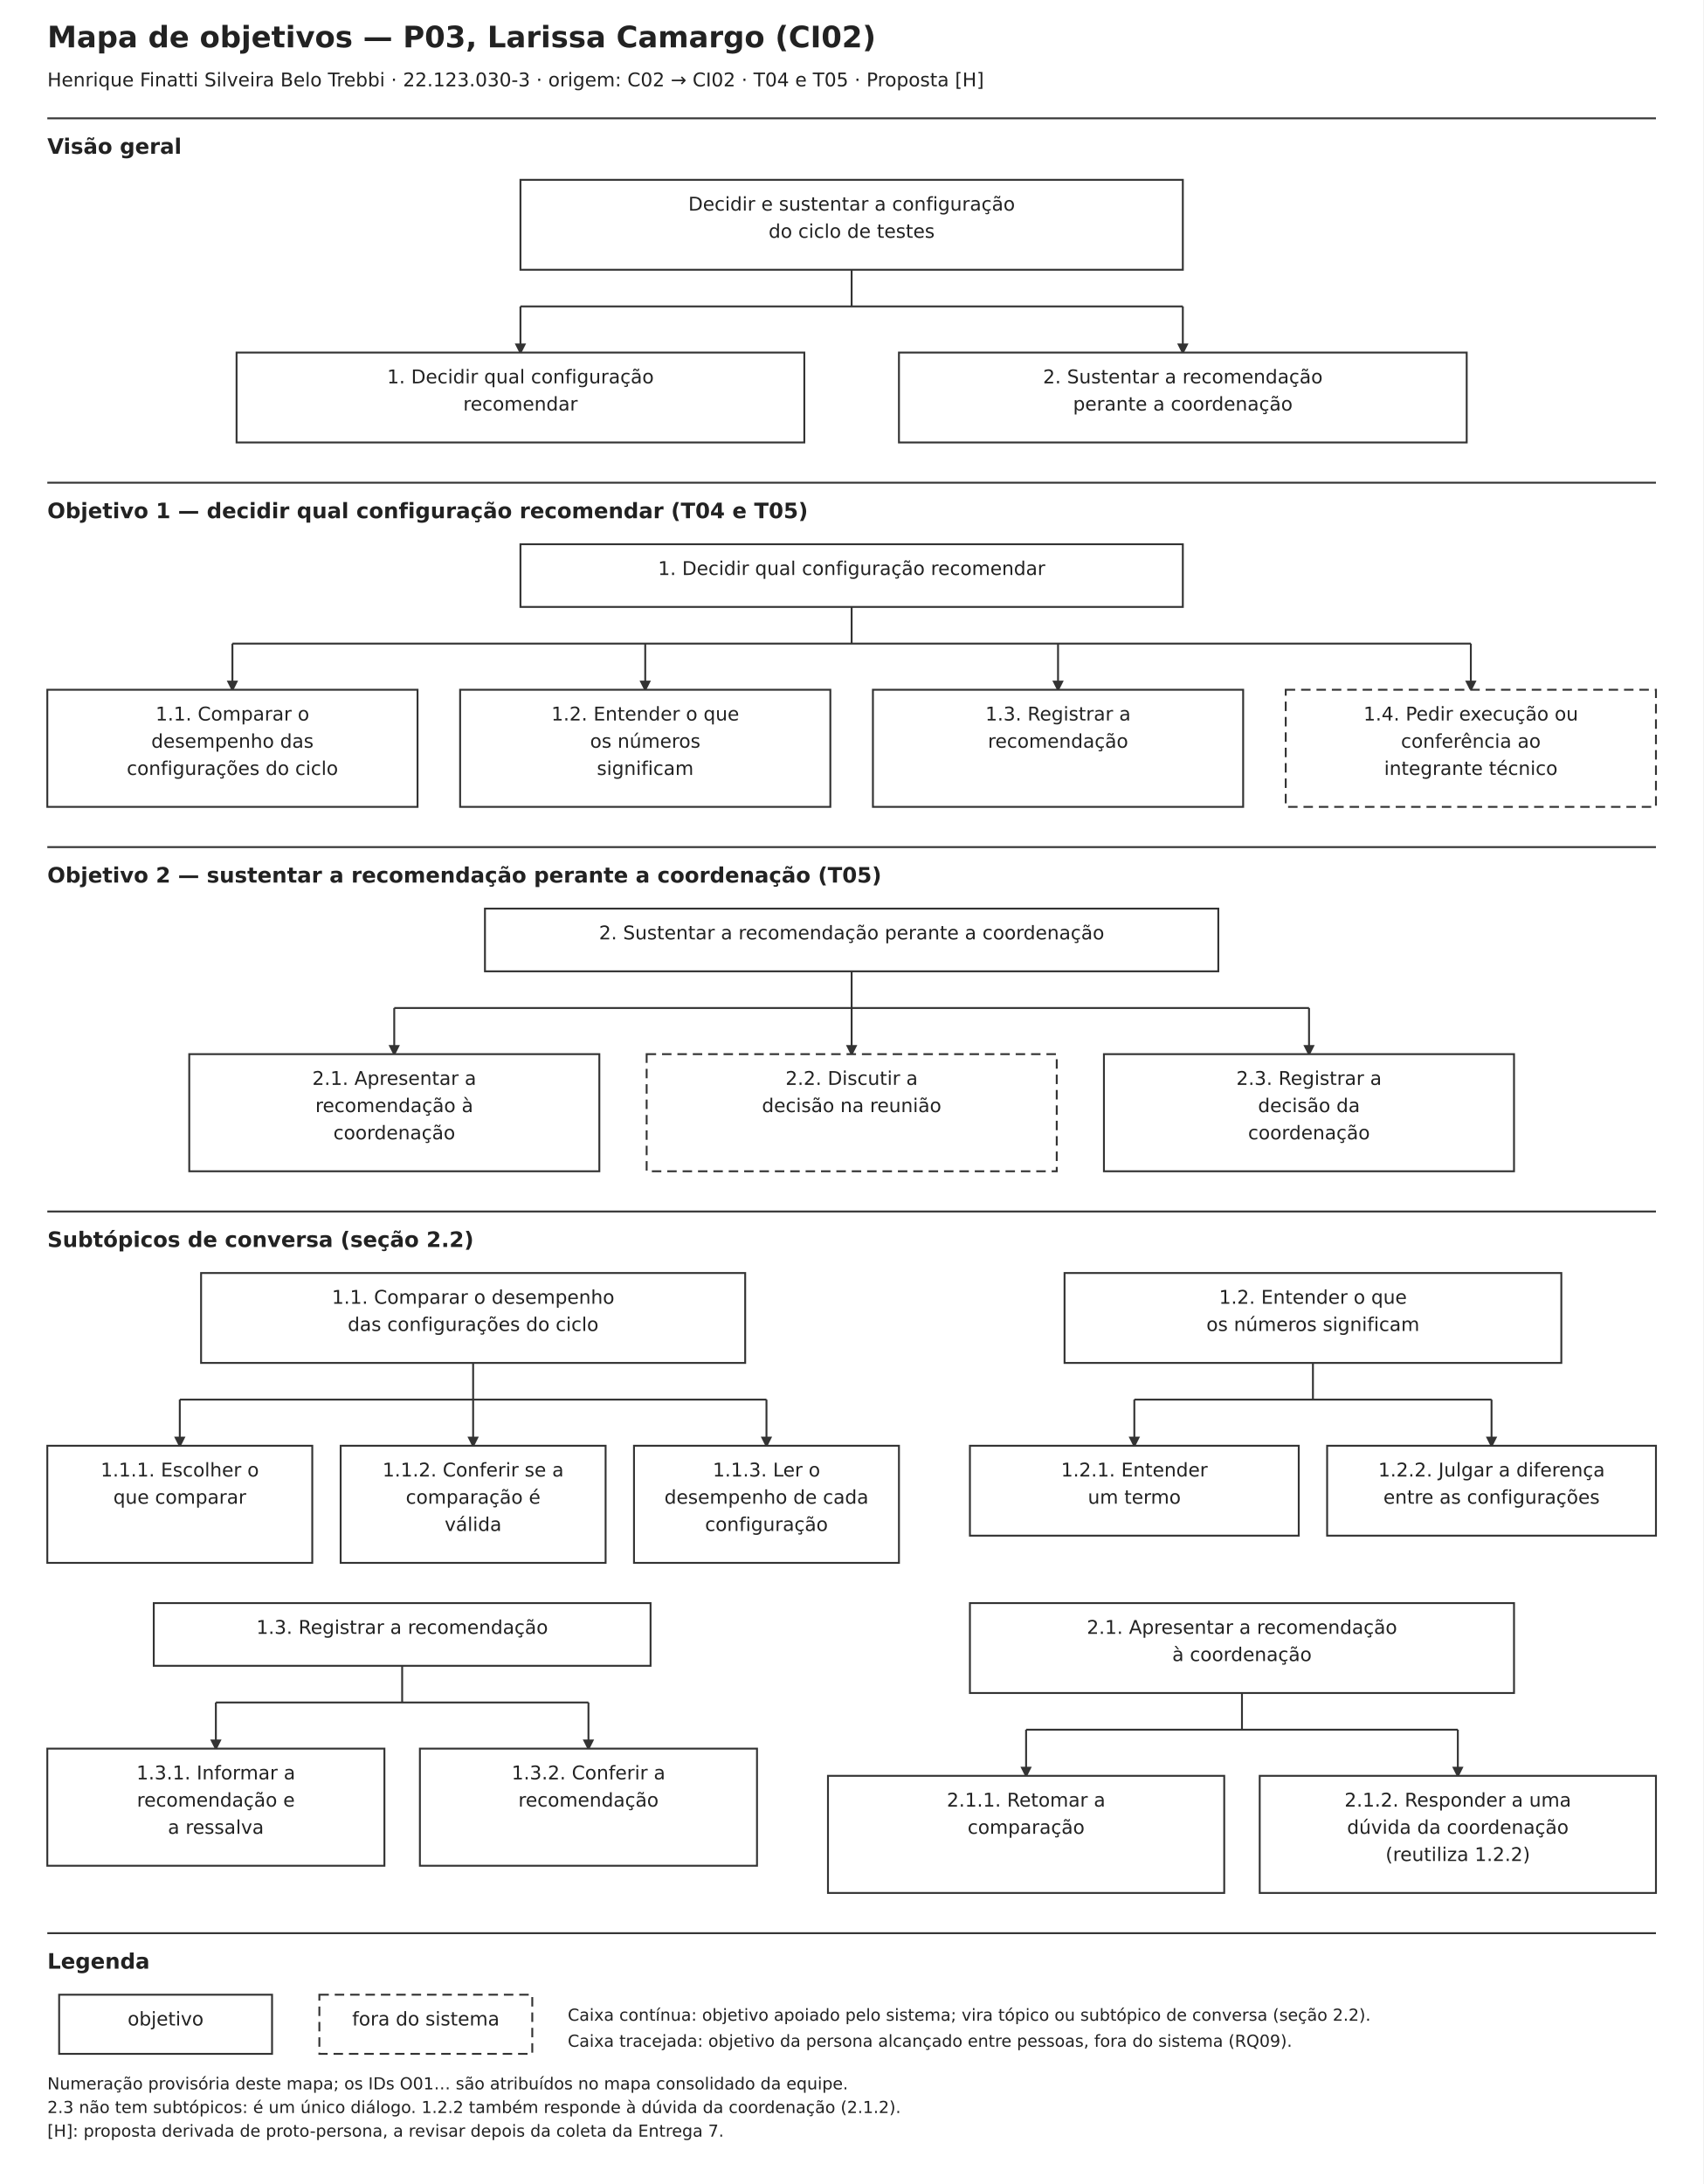
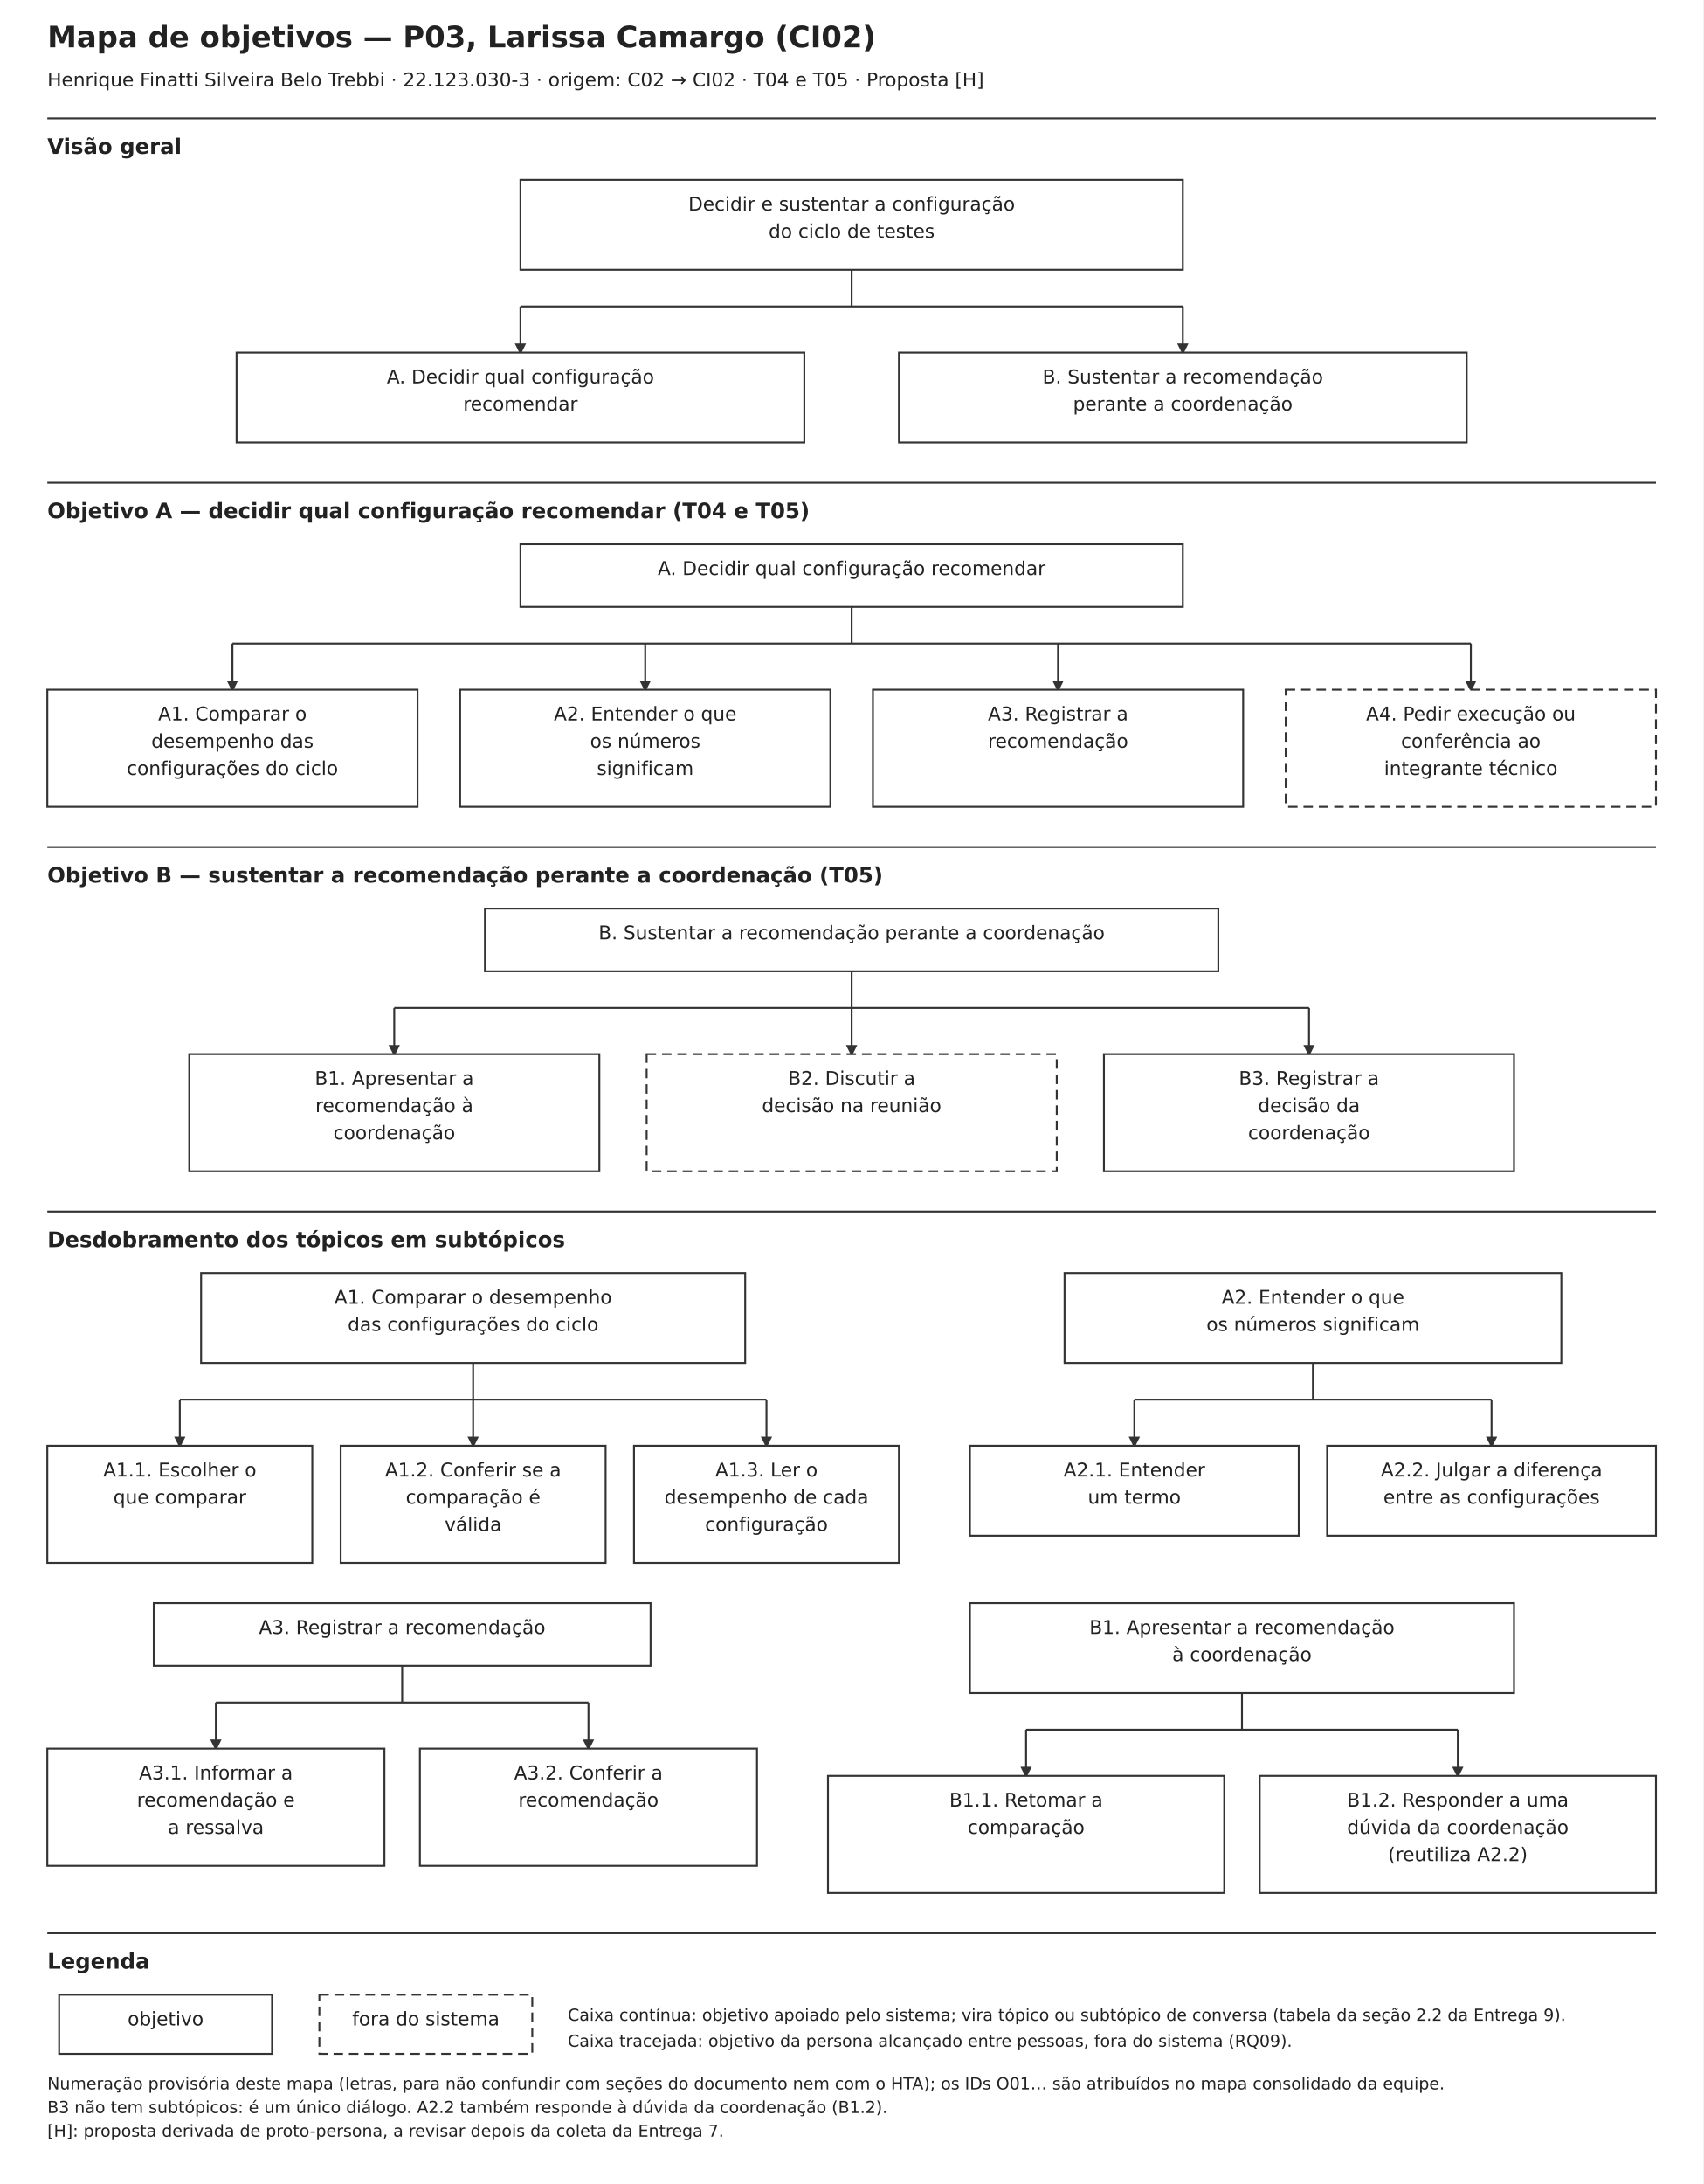
<svg xmlns="http://www.w3.org/2000/svg" width="1440" height="1846" viewBox="0 0 1440 1846" role="img" aria-labelledby="title desc">
  <defs>
    <marker id="arrow" viewBox="0 0 10 10" refX="8" refY="5" markerWidth="6" markerHeight="6" orient="auto">
      <path d="M0 0 L10 5 L0 10 Z" fill="#333" />
    </marker>
  </defs>
  <rect width="1440" height="1846" fill="white" />
  <g font-family="DejaVu Sans, Arial, sans-serif" fill="#222">
    <text x="40" y="40" text-anchor="start" font-size="25" font-weight="700">Mapa de objetivos — P03, Larissa Camargo (CI02)</text>
    <text x="40" y="73" text-anchor="start" font-size="16" font-weight="400">Henrique Finatti Silveira Belo Trebbi · 22.123.030-3 · origem: C02 → CI02 · T04 e T05 · Proposta [H]</text>
    <path d="M40 100 H1400" fill="none" stroke="#333" stroke-width="1.6" />
    <text x="40" y="130" text-anchor="start" font-size="18" font-weight="700">Visão geral</text>
    <g data-box="b1">
      <rect x="440.0" y="152" width="560.0" height="76" fill="white" stroke="#333" stroke-width="1.6" class="frame" />
      <text x="720.0" y="178" text-anchor="middle" font-size="16" font-weight="400">Decidir e sustentar a configuração</text>
      <text x="720.0" y="201" text-anchor="middle" font-size="16" font-weight="400">do ciclo de testes</text>
    </g>
    <path d="M720.0 228 V259" fill="none" stroke="#333" stroke-width="1.6" />
    <path d="M440.0 259 H1000.0" fill="none" stroke="#333" stroke-width="1.6" />
    <path d="M440.0 259 V298" fill="none" stroke="#333" stroke-width="1.6" marker-end="url(#arrow)" />
    <g data-box="b2">
      <rect x="200.0" y="298" width="480.0" height="76" fill="white" stroke="#333" stroke-width="1.6" class="frame" />
-       <text x="440.0" y="324" text-anchor="middle" font-size="16" font-weight="400">1. Decidir qual configuração</text>
+       <text x="440.0" y="324" text-anchor="middle" font-size="16" font-weight="400">A. Decidir qual configuração</text>
      <text x="440.0" y="347" text-anchor="middle" font-size="16" font-weight="400">recomendar</text>
    </g>
    <path d="M1000.0 259 V298" fill="none" stroke="#333" stroke-width="1.6" marker-end="url(#arrow)" />
    <g data-box="b3">
      <rect x="760.0" y="298" width="480.0" height="76" fill="white" stroke="#333" stroke-width="1.6" class="frame" />
-       <text x="1000.0" y="324" text-anchor="middle" font-size="16" font-weight="400">2. Sustentar a recomendação</text>
+       <text x="1000.0" y="324" text-anchor="middle" font-size="16" font-weight="400">B. Sustentar a recomendação</text>
      <text x="1000.0" y="347" text-anchor="middle" font-size="16" font-weight="400">perante a coordenação</text>
    </g>
    <path d="M40 408 H1400" fill="none" stroke="#333" stroke-width="1.6" />
-     <text x="40" y="438" text-anchor="start" font-size="18" font-weight="700">Objetivo 1 — decidir qual configuração recomendar (T04 e T05)</text>
+     <text x="40" y="438" text-anchor="start" font-size="18" font-weight="700">Objetivo A — decidir qual configuração recomendar (T04 e T05)</text>
    <g data-box="b4">
      <rect x="440.0" y="460" width="560.0" height="53" fill="white" stroke="#333" stroke-width="1.6" class="frame" />
-       <text x="720.0" y="486" text-anchor="middle" font-size="16" font-weight="400">1. Decidir qual configuração recomendar</text>
+       <text x="720.0" y="486" text-anchor="middle" font-size="16" font-weight="400">A. Decidir qual configuração recomendar</text>
    </g>
    <path d="M720.0 513 V544" fill="none" stroke="#333" stroke-width="1.6" />
    <path d="M196.5 544 H1243.5" fill="none" stroke="#333" stroke-width="1.6" />
    <path d="M196.5 544 V583" fill="none" stroke="#333" stroke-width="1.6" marker-end="url(#arrow)" />
    <g data-box="b5">
      <rect x="40.0" y="583" width="313.0" height="99" fill="white" stroke="#333" stroke-width="1.6" class="frame" />
-       <text x="196.5" y="609" text-anchor="middle" font-size="16" font-weight="400">1.1. Comparar o</text>
+       <text x="196.5" y="609" text-anchor="middle" font-size="16" font-weight="400">A1. Comparar o</text>
      <text x="196.5" y="632" text-anchor="middle" font-size="16" font-weight="400">desempenho das</text>
      <text x="196.5" y="655" text-anchor="middle" font-size="16" font-weight="400">configurações do ciclo</text>
    </g>
    <path d="M545.5 544 V583" fill="none" stroke="#333" stroke-width="1.6" marker-end="url(#arrow)" />
    <g data-box="b6">
      <rect x="389.0" y="583" width="313.0" height="99" fill="white" stroke="#333" stroke-width="1.6" class="frame" />
-       <text x="545.5" y="609" text-anchor="middle" font-size="16" font-weight="400">1.2. Entender o que</text>
+       <text x="545.5" y="609" text-anchor="middle" font-size="16" font-weight="400">A2. Entender o que</text>
      <text x="545.5" y="632" text-anchor="middle" font-size="16" font-weight="400">os números</text>
      <text x="545.5" y="655" text-anchor="middle" font-size="16" font-weight="400">significam</text>
    </g>
    <path d="M894.5 544 V583" fill="none" stroke="#333" stroke-width="1.6" marker-end="url(#arrow)" />
    <g data-box="b7">
      <rect x="738.0" y="583" width="313.0" height="99" fill="white" stroke="#333" stroke-width="1.6" class="frame" />
-       <text x="894.5" y="609" text-anchor="middle" font-size="16" font-weight="400">1.3. Registrar a</text>
+       <text x="894.5" y="609" text-anchor="middle" font-size="16" font-weight="400">A3. Registrar a</text>
      <text x="894.5" y="632" text-anchor="middle" font-size="16" font-weight="400">recomendação</text>
    </g>
    <path d="M1243.5 544 V583" fill="none" stroke="#333" stroke-width="1.6" marker-end="url(#arrow)" />
    <g data-box="b8">
      <rect x="1087.0" y="583" width="313.0" height="99" fill="white" stroke="#333" stroke-width="1.6" stroke-dasharray="8 5" class="frame" />
-       <text x="1243.5" y="609" text-anchor="middle" font-size="16" font-weight="400">1.4. Pedir execução ou</text>
+       <text x="1243.5" y="609" text-anchor="middle" font-size="16" font-weight="400">A4. Pedir execução ou</text>
      <text x="1243.5" y="632" text-anchor="middle" font-size="16" font-weight="400">conferência ao</text>
      <text x="1243.5" y="655" text-anchor="middle" font-size="16" font-weight="400">integrante técnico</text>
    </g>
    <path d="M40 716 H1400" fill="none" stroke="#333" stroke-width="1.6" />
-     <text x="40" y="746" text-anchor="start" font-size="18" font-weight="700">Objetivo 2 — sustentar a recomendação perante a coordenação (T05)</text>
+     <text x="40" y="746" text-anchor="start" font-size="18" font-weight="700">Objetivo B — sustentar a recomendação perante a coordenação (T05)</text>
    <g data-box="b9">
      <rect x="410.0" y="768" width="620.0" height="53" fill="white" stroke="#333" stroke-width="1.6" class="frame" />
-       <text x="720.0" y="794" text-anchor="middle" font-size="16" font-weight="400">2. Sustentar a recomendação perante a coordenação</text>
+       <text x="720.0" y="794" text-anchor="middle" font-size="16" font-weight="400">B. Sustentar a recomendação perante a coordenação</text>
    </g>
    <path d="M720.0 821 V852" fill="none" stroke="#333" stroke-width="1.6" />
    <path d="M333.3 852 H1106.7" fill="none" stroke="#333" stroke-width="1.6" />
    <path d="M333.3 852 V891" fill="none" stroke="#333" stroke-width="1.6" marker-end="url(#arrow)" />
    <g data-box="b10">
      <rect x="160.0" y="891" width="346.7" height="99" fill="white" stroke="#333" stroke-width="1.6" class="frame" />
-       <text x="333.333" y="917" text-anchor="middle" font-size="16" font-weight="400">2.1. Apresentar a</text>
+       <text x="333.333" y="917" text-anchor="middle" font-size="16" font-weight="400">B1. Apresentar a</text>
      <text x="333.333" y="940" text-anchor="middle" font-size="16" font-weight="400">recomendação à</text>
      <text x="333.333" y="963" text-anchor="middle" font-size="16" font-weight="400">coordenação</text>
    </g>
    <path d="M720.0 852 V891" fill="none" stroke="#333" stroke-width="1.6" marker-end="url(#arrow)" />
    <g data-box="b11">
      <rect x="546.7" y="891" width="346.7" height="99" fill="white" stroke="#333" stroke-width="1.6" stroke-dasharray="8 5" class="frame" />
-       <text x="720.0" y="917" text-anchor="middle" font-size="16" font-weight="400">2.2. Discutir a</text>
+       <text x="720.0" y="917" text-anchor="middle" font-size="16" font-weight="400">B2. Discutir a</text>
      <text x="720.0" y="940" text-anchor="middle" font-size="16" font-weight="400">decisão na reunião</text>
    </g>
    <path d="M1106.7 852 V891" fill="none" stroke="#333" stroke-width="1.6" marker-end="url(#arrow)" />
    <g data-box="b12">
      <rect x="933.3" y="891" width="346.7" height="99" fill="white" stroke="#333" stroke-width="1.6" class="frame" />
-       <text x="1106.667" y="917" text-anchor="middle" font-size="16" font-weight="400">2.3. Registrar a</text>
+       <text x="1106.667" y="917" text-anchor="middle" font-size="16" font-weight="400">B3. Registrar a</text>
      <text x="1106.667" y="940" text-anchor="middle" font-size="16" font-weight="400">decisão da</text>
      <text x="1106.667" y="963" text-anchor="middle" font-size="16" font-weight="400">coordenação</text>
    </g>
    <path d="M40 1024 H1400" fill="none" stroke="#333" stroke-width="1.6" />
-     <text x="40" y="1054" text-anchor="start" font-size="18" font-weight="700">Subtópicos de conversa (seção 2.2)</text>
+     <text x="40" y="1054" text-anchor="start" font-size="18" font-weight="700">Desdobramento dos tópicos em subtópicos</text>
    <g data-box="b13">
      <rect x="170.0" y="1076" width="460.0" height="76" fill="white" stroke="#333" stroke-width="1.6" class="frame" />
-       <text x="400.0" y="1102" text-anchor="middle" font-size="16" font-weight="400">1.1. Comparar o desempenho</text>
+       <text x="400.0" y="1102" text-anchor="middle" font-size="16" font-weight="400">A1. Comparar o desempenho</text>
      <text x="400.0" y="1125" text-anchor="middle" font-size="16" font-weight="400">das configurações do ciclo</text>
    </g>
    <path d="M400.0 1152 V1183" fill="none" stroke="#333" stroke-width="1.6" />
    <path d="M152.0 1183 H648.0" fill="none" stroke="#333" stroke-width="1.6" />
    <path d="M152.0 1183 V1222" fill="none" stroke="#333" stroke-width="1.6" marker-end="url(#arrow)" />
    <g data-box="b14">
      <rect x="40.0" y="1222" width="224.0" height="99" fill="white" stroke="#333" stroke-width="1.6" class="frame" />
-       <text x="152.0" y="1248" text-anchor="middle" font-size="16" font-weight="400">1.1.1. Escolher o</text>
+       <text x="152.0" y="1248" text-anchor="middle" font-size="16" font-weight="400">A1.1. Escolher o</text>
      <text x="152.0" y="1271" text-anchor="middle" font-size="16" font-weight="400">que comparar</text>
    </g>
    <path d="M400.0 1183 V1222" fill="none" stroke="#333" stroke-width="1.6" marker-end="url(#arrow)" />
    <g data-box="b15">
      <rect x="288.0" y="1222" width="224.0" height="99" fill="white" stroke="#333" stroke-width="1.6" class="frame" />
-       <text x="400.0" y="1248" text-anchor="middle" font-size="16" font-weight="400">1.1.2. Conferir se a</text>
+       <text x="400.0" y="1248" text-anchor="middle" font-size="16" font-weight="400">A1.2. Conferir se a</text>
      <text x="400.0" y="1271" text-anchor="middle" font-size="16" font-weight="400">comparação é</text>
      <text x="400.0" y="1294" text-anchor="middle" font-size="16" font-weight="400">válida</text>
    </g>
    <path d="M648.0 1183 V1222" fill="none" stroke="#333" stroke-width="1.6" marker-end="url(#arrow)" />
    <g data-box="b16">
      <rect x="536.0" y="1222" width="224.0" height="99" fill="white" stroke="#333" stroke-width="1.6" class="frame" />
-       <text x="648.0" y="1248" text-anchor="middle" font-size="16" font-weight="400">1.1.3. Ler o</text>
+       <text x="648.0" y="1248" text-anchor="middle" font-size="16" font-weight="400">A1.3. Ler o</text>
      <text x="648.0" y="1271" text-anchor="middle" font-size="16" font-weight="400">desempenho de cada</text>
      <text x="648.0" y="1294" text-anchor="middle" font-size="16" font-weight="400">configuração</text>
    </g>
    <g data-box="b17">
      <rect x="900.0" y="1076" width="420.0" height="76" fill="white" stroke="#333" stroke-width="1.6" class="frame" />
-       <text x="1110.0" y="1102" text-anchor="middle" font-size="16" font-weight="400">1.2. Entender o que</text>
+       <text x="1110.0" y="1102" text-anchor="middle" font-size="16" font-weight="400">A2. Entender o que</text>
      <text x="1110.0" y="1125" text-anchor="middle" font-size="16" font-weight="400">os números significam</text>
    </g>
    <path d="M1110.0 1152 V1183" fill="none" stroke="#333" stroke-width="1.6" />
    <path d="M959.0 1183 H1261.0" fill="none" stroke="#333" stroke-width="1.6" />
    <path d="M959.0 1183 V1222" fill="none" stroke="#333" stroke-width="1.6" marker-end="url(#arrow)" />
    <g data-box="b18">
      <rect x="820.0" y="1222" width="278.0" height="76" fill="white" stroke="#333" stroke-width="1.6" class="frame" />
-       <text x="959.0" y="1248" text-anchor="middle" font-size="16" font-weight="400">1.2.1. Entender</text>
+       <text x="959.0" y="1248" text-anchor="middle" font-size="16" font-weight="400">A2.1. Entender</text>
      <text x="959.0" y="1271" text-anchor="middle" font-size="16" font-weight="400">um termo</text>
    </g>
    <path d="M1261.0 1183 V1222" fill="none" stroke="#333" stroke-width="1.6" marker-end="url(#arrow)" />
    <g data-box="b19">
      <rect x="1122.0" y="1222" width="278.0" height="76" fill="white" stroke="#333" stroke-width="1.6" class="frame" />
-       <text x="1261.0" y="1248" text-anchor="middle" font-size="16" font-weight="400">1.2.2. Julgar a diferença</text>
+       <text x="1261.0" y="1248" text-anchor="middle" font-size="16" font-weight="400">A2.2. Julgar a diferença</text>
      <text x="1261.0" y="1271" text-anchor="middle" font-size="16" font-weight="400">entre as configurações</text>
    </g>
    <g data-box="b20">
      <rect x="130.0" y="1355" width="420.0" height="53" fill="white" stroke="#333" stroke-width="1.6" class="frame" />
-       <text x="340.0" y="1381" text-anchor="middle" font-size="16" font-weight="400">1.3. Registrar a recomendação</text>
+       <text x="340.0" y="1381" text-anchor="middle" font-size="16" font-weight="400">A3. Registrar a recomendação</text>
    </g>
    <path d="M340.0 1408 V1439" fill="none" stroke="#333" stroke-width="1.6" />
    <path d="M182.5 1439 H497.5" fill="none" stroke="#333" stroke-width="1.6" />
    <path d="M182.5 1439 V1478" fill="none" stroke="#333" stroke-width="1.6" marker-end="url(#arrow)" />
    <g data-box="b21">
      <rect x="40.0" y="1478" width="285.0" height="99" fill="white" stroke="#333" stroke-width="1.6" class="frame" />
-       <text x="182.5" y="1504" text-anchor="middle" font-size="16" font-weight="400">1.3.1. Informar a</text>
+       <text x="182.5" y="1504" text-anchor="middle" font-size="16" font-weight="400">A3.1. Informar a</text>
      <text x="182.5" y="1527" text-anchor="middle" font-size="16" font-weight="400">recomendação e</text>
      <text x="182.5" y="1550" text-anchor="middle" font-size="16" font-weight="400">a ressalva</text>
    </g>
    <path d="M497.5 1439 V1478" fill="none" stroke="#333" stroke-width="1.6" marker-end="url(#arrow)" />
    <g data-box="b22">
      <rect x="355.0" y="1478" width="285.0" height="99" fill="white" stroke="#333" stroke-width="1.6" class="frame" />
-       <text x="497.5" y="1504" text-anchor="middle" font-size="16" font-weight="400">1.3.2. Conferir a</text>
+       <text x="497.5" y="1504" text-anchor="middle" font-size="16" font-weight="400">A3.2. Conferir a</text>
      <text x="497.5" y="1527" text-anchor="middle" font-size="16" font-weight="400">recomendação</text>
    </g>
    <g data-box="b23">
      <rect x="820.0" y="1355" width="460.0" height="76" fill="white" stroke="#333" stroke-width="1.6" class="frame" />
-       <text x="1050.0" y="1381" text-anchor="middle" font-size="16" font-weight="400">2.1. Apresentar a recomendação</text>
+       <text x="1050.0" y="1381" text-anchor="middle" font-size="16" font-weight="400">B1. Apresentar a recomendação</text>
      <text x="1050.0" y="1404" text-anchor="middle" font-size="16" font-weight="400">à coordenação</text>
    </g>
    <path d="M1050.0 1431 V1462" fill="none" stroke="#333" stroke-width="1.6" />
    <path d="M867.5 1462 H1232.5" fill="none" stroke="#333" stroke-width="1.6" />
    <path d="M867.5 1462 V1501" fill="none" stroke="#333" stroke-width="1.6" marker-end="url(#arrow)" />
    <g data-box="b24">
      <rect x="700.0" y="1501" width="335.0" height="99" fill="white" stroke="#333" stroke-width="1.6" class="frame" />
-       <text x="867.5" y="1527" text-anchor="middle" font-size="16" font-weight="400">2.1.1. Retomar a</text>
+       <text x="867.5" y="1527" text-anchor="middle" font-size="16" font-weight="400">B1.1. Retomar a</text>
      <text x="867.5" y="1550" text-anchor="middle" font-size="16" font-weight="400">comparação</text>
    </g>
    <path d="M1232.5 1462 V1501" fill="none" stroke="#333" stroke-width="1.6" marker-end="url(#arrow)" />
    <g data-box="b25">
      <rect x="1065.0" y="1501" width="335.0" height="99" fill="white" stroke="#333" stroke-width="1.6" class="frame" />
-       <text x="1232.5" y="1527" text-anchor="middle" font-size="16" font-weight="400">2.1.2. Responder a uma</text>
+       <text x="1232.5" y="1527" text-anchor="middle" font-size="16" font-weight="400">B1.2. Responder a uma</text>
      <text x="1232.5" y="1550" text-anchor="middle" font-size="16" font-weight="400">dúvida da coordenação</text>
-       <text x="1232.5" y="1573" text-anchor="middle" font-size="16" font-weight="400">(reutiliza 1.2.2)</text>
+       <text x="1232.5" y="1573" text-anchor="middle" font-size="16" font-weight="400">(reutiliza A2.2)</text>
    </g>
    <path d="M40 1634 H1400" fill="none" stroke="#333" stroke-width="1.6" />
    <text x="40" y="1664" text-anchor="start" font-size="18" font-weight="700">Legenda</text>
    <g data-box="b26">
      <rect x="50.0" y="1686" width="180.0" height="50" fill="white" stroke="#333" stroke-width="1.6" class="frame" />
      <text x="140" y="1712" text-anchor="middle" font-size="16" font-weight="400">objetivo</text>
    </g>
    <g data-box="b27">
      <rect x="270.0" y="1686" width="180.0" height="50" fill="white" stroke="#333" stroke-width="1.6" stroke-dasharray="8 5" class="frame" />
      <text x="360" y="1712" text-anchor="middle" font-size="16" font-weight="400">fora do sistema</text>
    </g>
-     <text x="480" y="1708" text-anchor="start" font-size="14" font-weight="400">Caixa contínua: objetivo apoiado pelo sistema; vira tópico ou subtópico de conversa (seção 2.2).</text>
+     <text x="480" y="1708" text-anchor="start" font-size="14" font-weight="400">Caixa contínua: objetivo apoiado pelo sistema; vira tópico ou subtópico de conversa (tabela da seção 2.2 da Entrega 9).</text>
    <text x="480" y="1730" text-anchor="start" font-size="14" font-weight="400">Caixa tracejada: objetivo da persona alcançado entre pessoas, fora do sistema (RQ09).</text>
-     <text x="40" y="1766" text-anchor="start" font-size="14" font-weight="400">Numeração provisória deste mapa; os IDs O01… são atribuídos no mapa consolidado da equipe.</text>
-     <text x="40" y="1786" text-anchor="start" font-size="14" font-weight="400">2.3 não tem subtópicos: é um único diálogo. 1.2.2 também responde à dúvida da coordenação (2.1.2).</text>
+     <text x="40" y="1766" text-anchor="start" font-size="14" font-weight="400">Numeração provisória deste mapa (letras, para não confundir com seções do documento nem com o HTA); os IDs O01… são atribuídos no mapa consolidado da equipe.</text>
+     <text x="40" y="1786" text-anchor="start" font-size="14" font-weight="400">B3 não tem subtópicos: é um único diálogo. A2.2 também responde à dúvida da coordenação (B1.2).</text>
    <text x="40" y="1806" text-anchor="start" font-size="14" font-weight="400">[H]: proposta derivada de proto-persona, a revisar depois da coleta da Entrega 7.</text>
  </g>
</svg>
